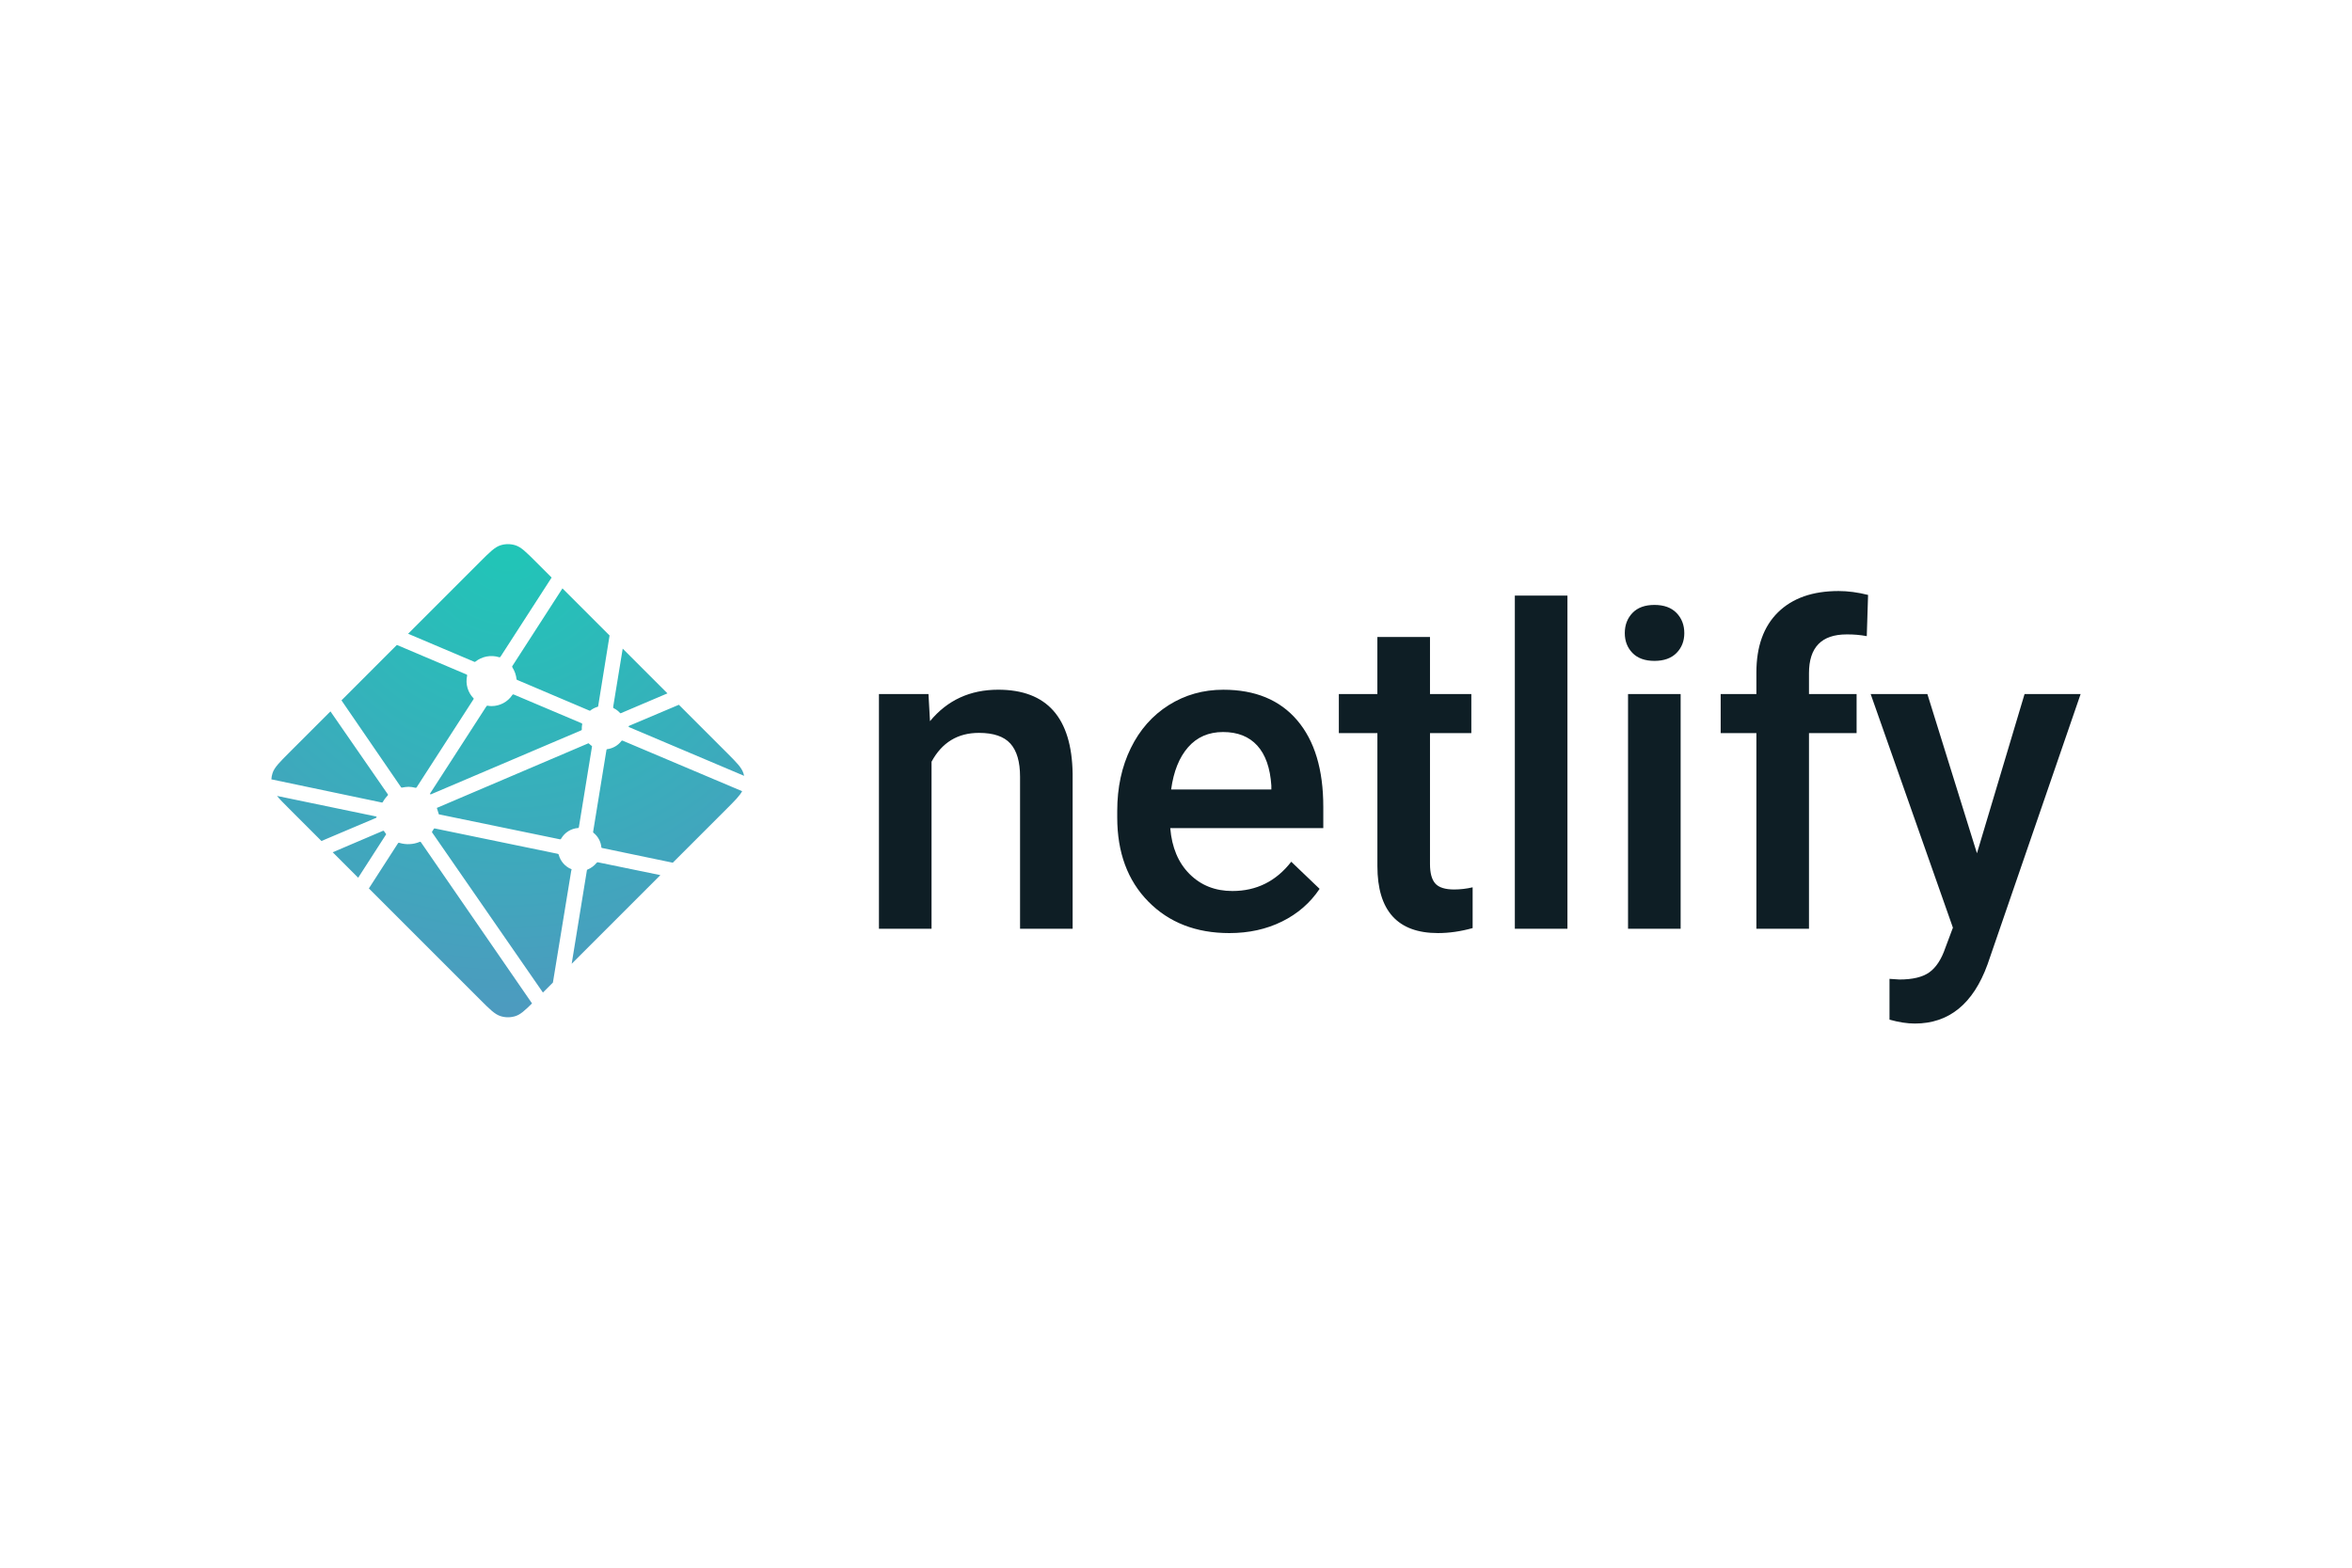
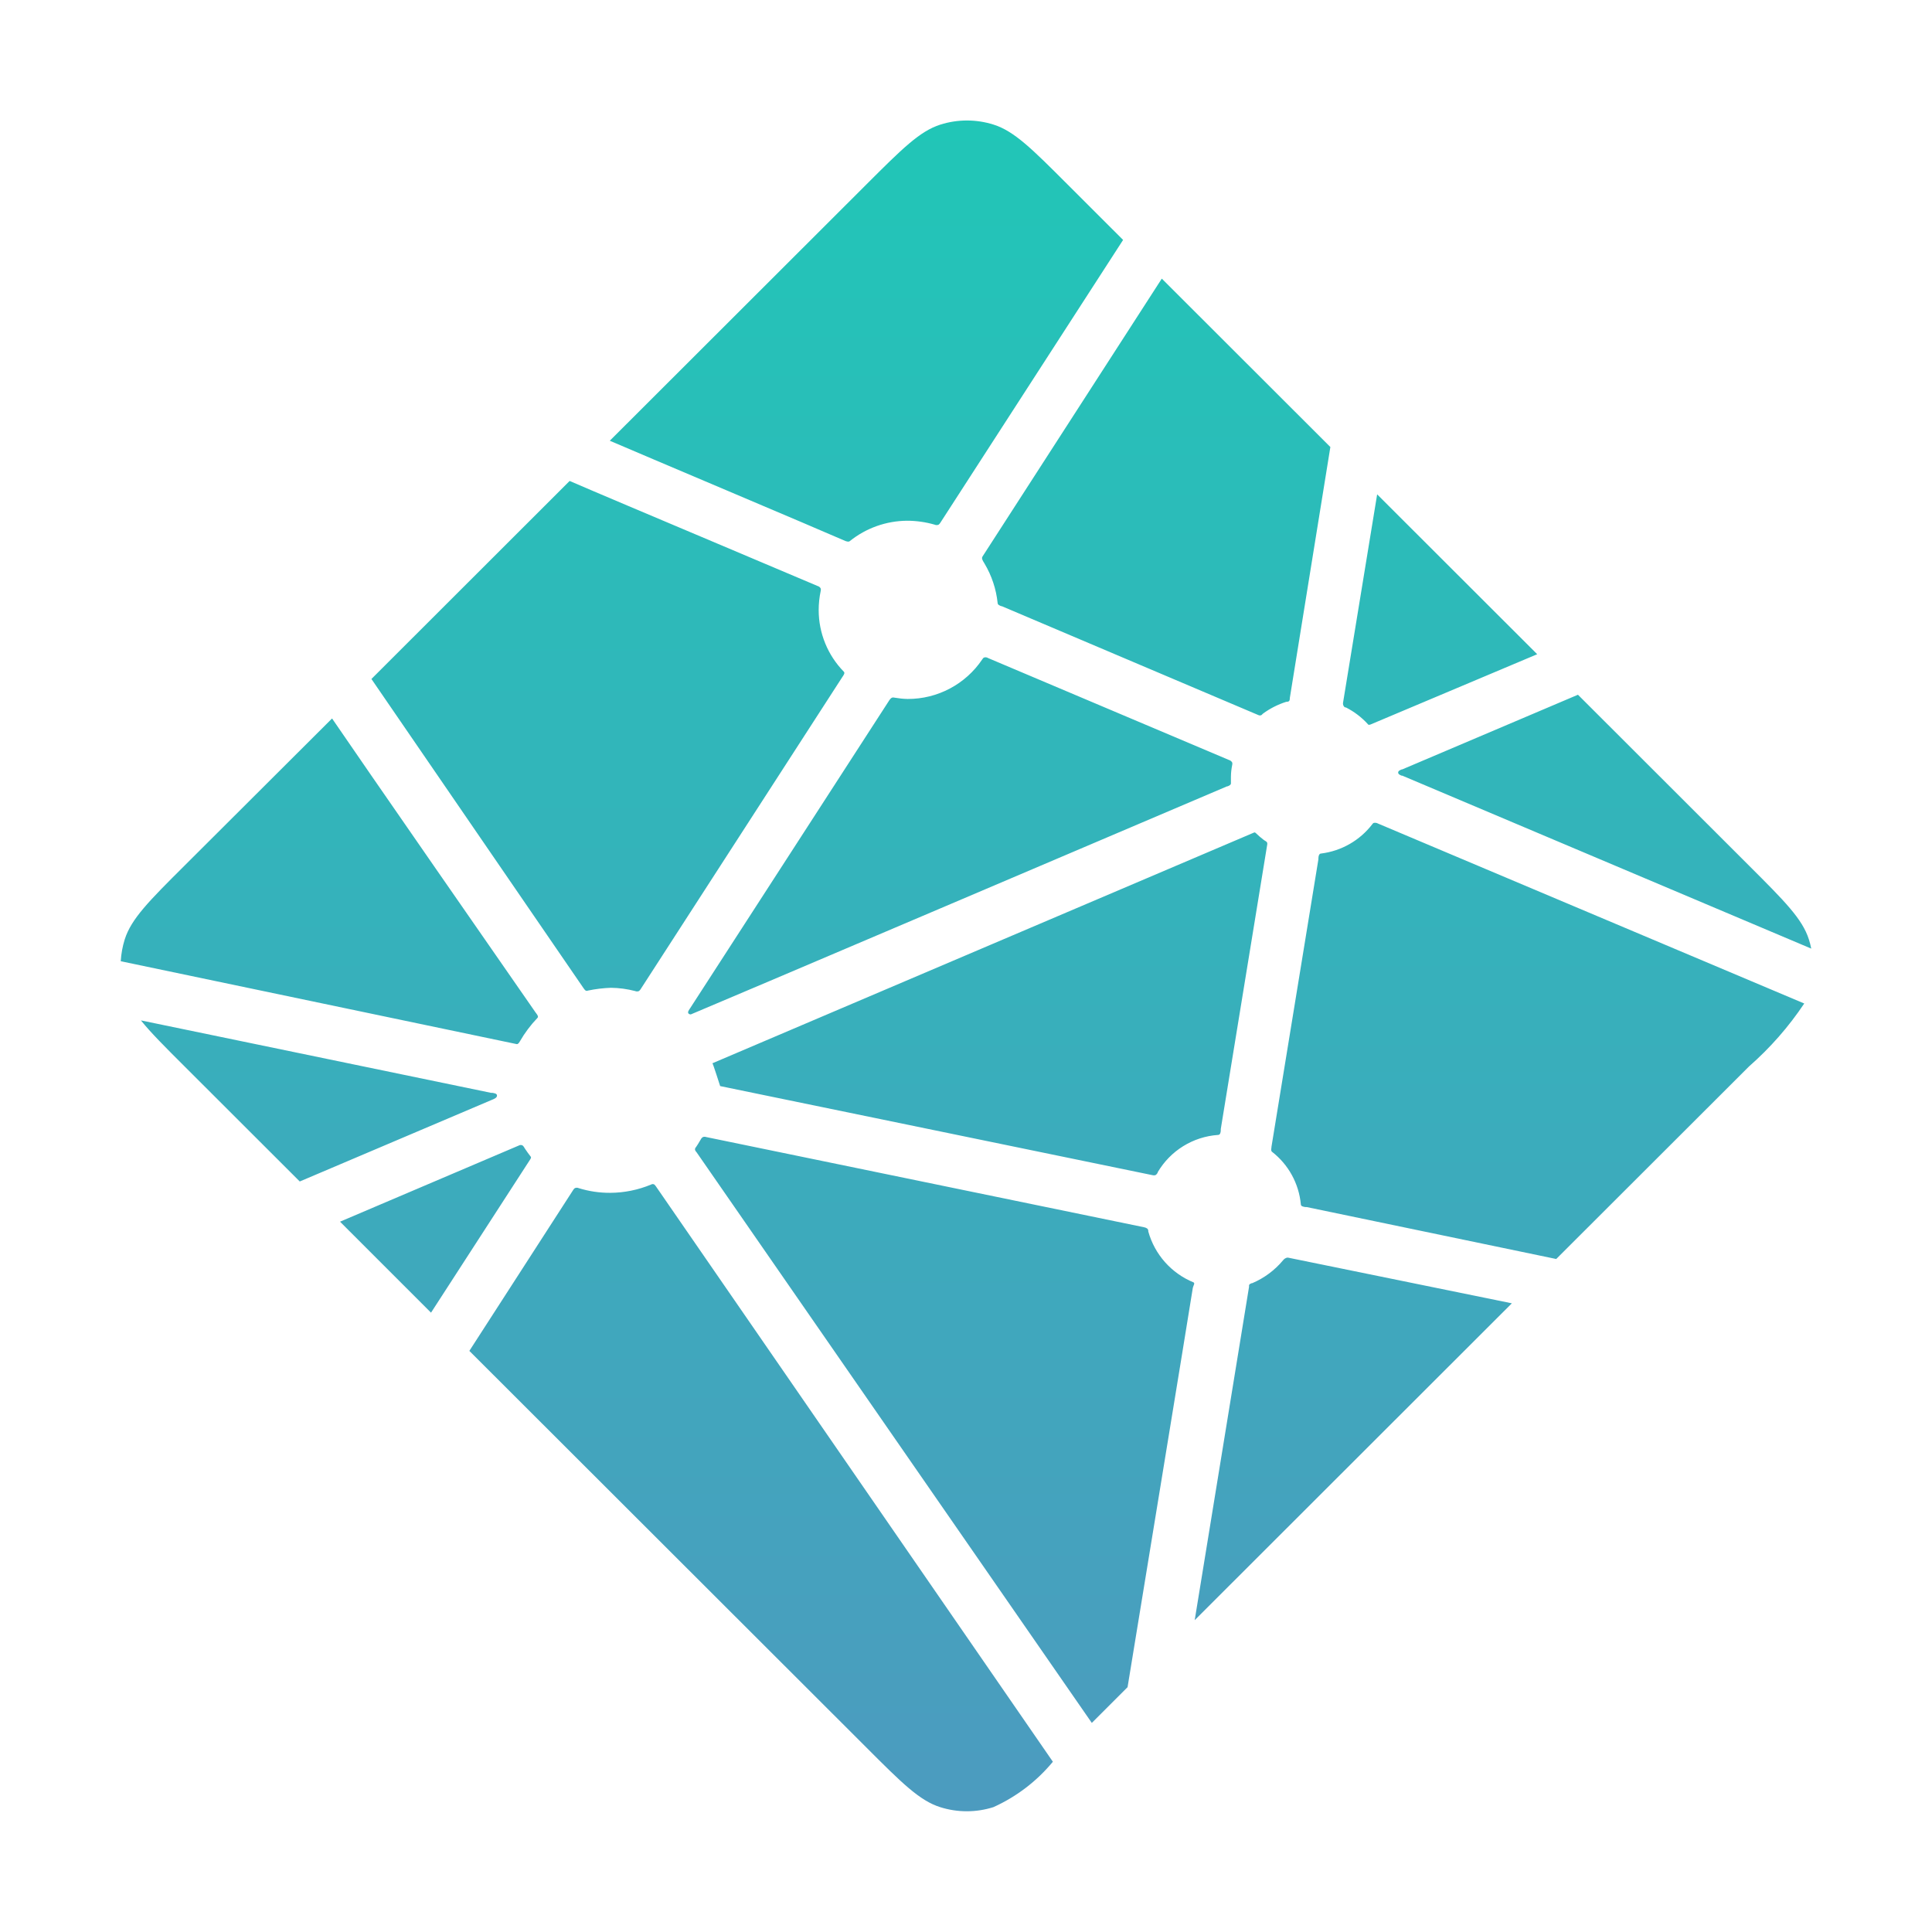
- <svg xmlns="http://www.w3.org/2000/svg" height="800" width="1200" viewBox="-21.989 -9.713 190.571 58.278">
-   <radialGradient gradientUnits="userSpaceOnUse" fy=".829" fx="19.992" cx="19.992" gradientTransform="scale(.99945 1.00055)" r="38.364" cy=".829" id="a">
-     <stop stop-color="#20c6b7" offset="0" />
-     <stop stop-color="#4d9abf" offset="1" />
-   </radialGradient>
-   <g fill-rule="evenodd" fill="none">
-     <path d="M53.241 12.149l.123 2.198c1.403-1.7 3.245-2.55 5.525-2.55 3.951 0 5.962 2.268 6.032 6.804v12.568h-4.26V18.847c0-1.207-.26-2.1-.78-2.681-.52-.58-1.371-.87-2.552-.87-1.719 0-3 .78-3.84 2.338v13.535h-4.262v-19.02h4.016zm24.378 19.372c-2.7 0-4.89-.852-6.567-2.557-1.678-1.705-2.517-3.976-2.517-6.812v-.527c0-1.898.365-3.595 1.096-5.089.73-1.494 1.757-2.657 3.078-3.49 1.321-.831 2.794-1.247 4.42-1.247 2.583 0 4.58.826 5.988 2.478 1.41 1.653 2.114 3.99 2.114 7.014v1.723h-12.4c.13 1.57.652 2.812 1.57 3.726.918.914 2.073 1.371 3.464 1.371 1.952 0 3.542-.79 4.77-2.373l2.297 2.198c-.76 1.136-1.774 2.018-3.042 2.645-1.269.627-2.692.94-4.27.94zm-.508-16.294c-1.17 0-2.113.41-2.832 1.23-.72.82-1.178 1.963-1.377 3.428h8.12v-.317c-.094-1.43-.474-2.51-1.14-3.243-.667-.732-1.59-1.098-2.771-1.098zm16.765-7.7v4.623h3.35v3.164h-3.35v10.617c0 .726.144 1.25.43 1.573.286.322.798.483 1.535.483a6.55 6.55 0 001.49-.176v3.305c-.97.27-1.905.404-2.806.404-3.273 0-4.91-1.81-4.91-5.431V15.313h-3.124v-3.164h3.122V7.526h4.261zm11.137 23.643h-4.262v-27h4.262zm9.172 0h-4.262V12.15h4.262zM109.66 7.21c0-.655.207-1.2.622-1.634.416-.433 1.009-.65 1.78-.65.772 0 1.368.217 1.79.65.42.434.63.979.63 1.635 0 .644-.21 1.18-.63 1.608-.422.428-1.018.642-1.79.642-.771 0-1.364-.214-1.78-.642-.415-.427-.622-.964-.622-1.608zm10.663 23.96V15.313h-2.894v-3.164h2.894v-1.74c0-2.11.584-3.738 1.753-4.887 1.17-1.148 2.806-1.722 4.91-1.722.749 0 1.544.105 2.386.316l-.105 3.34a8.375 8.375 0 00-1.631-.14c-2.035 0-3.052 1.048-3.052 3.146v1.687h3.858v3.164h-3.858v15.856h-4.261zm17.87-6.117l3.858-12.903h4.542l-7.54 21.903c-1.158 3.199-3.122 4.799-5.893 4.799-.62 0-1.304-.106-2.052-.317V35.23l.807.053c1.075 0 1.885-.196 2.429-.589.543-.392.973-1.051 1.289-1.977l.613-1.635-6.664-18.932h4.595z" fill="#0e1e25" />
-     <path transform="translate(-.831 -.829)" d="M28.589 14.135l-.014-.006c-.008-.003-.016-.006-.023-.013a.11.11 0 01-.028-.093l.773-4.726 3.625 3.626-3.77 1.604a.083.083 0 01-.033.006h-.015a.104.104 0 01-.02-.017 1.716 1.716 0 00-.495-.381zm5.258-.288l3.876 3.876c.805.806 1.208 1.208 1.355 1.674.022.069.04.138.054.209l-9.263-3.923a.728.728 0 00-.015-.006c-.037-.015-.08-.032-.08-.07 0-.038.044-.056.081-.071l.012-.005zm5.127 7.003c-.2.376-.59.766-1.25 1.427l-4.37 4.369-5.652-1.177-.03-.006c-.05-.008-.103-.017-.103-.062a1.706 1.706 0 00-.655-1.193c-.023-.023-.017-.059-.01-.092 0-.005 0-.01.002-.014l1.063-6.526.004-.022c.006-.05.015-.108.06-.108a1.73 1.73 0 001.16-.665c.009-.01.015-.021.027-.027.032-.015.07 0 .103.014l9.65 4.082zm-6.625 6.801l-7.186 7.186 1.23-7.56.002-.01c.001-.01.003-.02.006-.029.01-.024.036-.034.061-.044l.012-.005a1.85 1.85 0 00.695-.517c.024-.028.053-.055.09-.06a.09.09 0 01.029 0l5.06 1.04zm-8.707 8.707l-.81.81-8.955-12.942a.424.424 0 00-.01-.014c-.014-.019-.029-.038-.026-.06 0-.016.011-.03.022-.042l.01-.013c.027-.04.05-.08.075-.123l.02-.035.003-.003c.014-.024.027-.047.051-.06.021-.01.05-.006.073-.001l9.921 2.046a.164.164 0 01.076.033c.013.013.016.027.019.043a1.757 1.757 0 001.028 1.175c.028.014.016.045.003.078a.238.238 0 00-.015.045c-.125.76-1.197 7.298-1.485 9.063zm-1.692 1.691c-.597.591-.949.904-1.347 1.03a2 2 0 01-1.206 0c-.466-.148-.869-.55-1.674-1.356L8.73 28.73l2.349-3.643c.011-.018.022-.034.04-.047.025-.018.061-.01.091 0a2.434 2.434 0 001.638-.083c.027-.01.054-.017.075.002a.19.19 0 01.028.032L21.95 38.05zM7.863 27.863L5.8 25.8l4.074-1.738a.084.084 0 01.033-.007c.034 0 .054.034.072.065a2.91 2.91 0 00.13.184l.013.016c.012.017.004.034-.008.05l-2.25 3.493zm-2.976-2.976l-2.61-2.61c-.444-.444-.766-.766-.99-1.043l7.936 1.646a.84.84 0 00.03.005c.049.008.103.017.103.063 0 .05-.059.073-.109.092l-.023.01zM.831 19.892a2 2 0 01.09-.495c.148-.466.55-.868 1.356-1.674l3.34-3.34a2175.525 2175.525 0 004.626 6.687c.027.036.057.076.026.106-.146.161-.292.337-.395.528a.16.16 0 01-.05.062c-.013.008-.027.005-.042.002H9.78L.831 19.891zm5.68-6.403L11 8.998c.423.185 1.96.834 3.333 1.414 1.04.44 1.988.84 2.286.97.03.012.057.024.07.054.008.018.004.041 0 .06a2.003 2.003 0 00.523 1.828c.03.03 0 .073-.026.11l-.014.021-4.56 7.063c-.012.02-.023.037-.043.05-.024.015-.058.008-.086.001a2.274 2.274 0 00-.543-.074c-.164 0-.342.03-.522.063h-.001c-.02.003-.038.007-.054-.005a.21.21 0 01-.045-.051L6.51 13.489zm5.398-5.398l5.814-5.814c.805-.805 1.208-1.208 1.674-1.355a2 2 0 011.206 0c.466.147.869.55 1.674 1.355l1.26 1.26-4.135 6.404a.155.155 0 01-.041.048c-.025.017-.06.01-.09 0a2.097 2.097 0 00-1.92.37c-.027.028-.067.012-.101-.003-.54-.235-4.74-2.01-5.341-2.265zm12.506-3.676l3.818 3.818-.92 5.698v.015a.135.135 0 01-.008.038c-.01.02-.03.024-.05.03a1.83 1.83 0 00-.548.273.154.154 0 00-.02.017c-.011.012-.022.023-.04.025a.114.114 0 01-.043-.007l-5.818-2.472-.011-.005c-.037-.015-.081-.033-.081-.071a2.198 2.198 0 00-.31-.915c-.028-.046-.059-.094-.035-.141zm-3.932 8.606l5.454 2.31c.03.014.063.027.076.058a.106.106 0 010 .057c-.016.08-.03.171-.03.263v.153c0 .038-.039.054-.075.069l-.011.004c-.864.369-12.13 5.173-12.147 5.173-.017 0-.035 0-.052-.017-.03-.03 0-.072.027-.11a.76.76 0 00.014-.02l4.482-6.94.008-.012c.026-.042.056-.089.104-.089l.045.007c.102.014.192.027.283.027.68 0 1.31-.331 1.69-.897a.16.16 0 01.034-.04c.027-.02.067-.01.098.004zm-6.246 9.185l12.28-5.237s.018 0 .035.017c.067.067.124.112.179.154l.027.017c.025.014.05.03.052.056 0 .01 0 .016-.002.025L25.756 23.7l-.004.026c-.007.05-.014.107-.061.107a1.729 1.729 0 00-1.373.847l-.005.008c-.014.023-.027.045-.05.057-.021.01-.048.006-.07.001l-9.793-2.02c-.01-.002-.152-.519-.163-.52z" fill-rule="nonzero" fill="url(#a)" />
-   </g>
+ <svg xmlns="http://www.w3.org/2000/svg" viewBox="0 0 32 32">
+   <defs>
+     <linearGradient id="a" x1="-78" y1="525" x2="-78" y2="553" gradientTransform="translate(94 -523)" gradientUnits="userSpaceOnUse">
+       <stop offset="0" stop-color="#21c6b7" />
+       <stop offset="1" stop-color="#4c9bbf" />
+     </linearGradient>
+   </defs>
+   <path d="M22.292,11.717l-.01,0a.033.033,0,0,1-.017-.01.08.08,0,0,1-.02-.068l.565-3.451,2.651,2.648L22.7,12a.069.069,0,0,1-.024.005H22.67s-.007,0-.014-.011A1.267,1.267,0,0,0,22.292,11.717Zm3.844-.21,2.834,2.831c.589.588.883.882.991,1.222a1.355,1.355,0,0,1,.039.152l-6.772-2.864-.011,0c-.027-.011-.059-.024-.059-.052s.032-.041.059-.052l.008,0Zm3.748,5.114a5.3,5.3,0,0,1-.914,1.042l-3.194,3.19-4.132-.86-.022,0c-.036-.006-.076-.012-.076-.046a1.249,1.249,0,0,0-.479-.871c-.017-.017-.012-.043-.008-.068l0-.01.778-4.766,0-.016c0-.036.011-.079.045-.079a1.265,1.265,0,0,0,.848-.486.064.064,0,0,1,.02-.02.1.1,0,0,1,.075.01Zm-4.843,4.966-5.253,5.248.9-5.521v-.008l0-.02c.007-.018.026-.025.045-.033l.009,0a1.355,1.355,0,0,0,.508-.377.12.12,0,0,1,.066-.045.074.074,0,0,1,.021,0Zm-6.365,6.358-.592.592-6.546-9.451-.008-.01a.063.063,0,0,1-.019-.044A.066.066,0,0,1,11.527,19l.007-.009c.02-.029.037-.058.056-.09l.015-.025v0a.1.1,0,0,1,.038-.043.08.08,0,0,1,.053,0l7.253,1.494a.127.127,0,0,1,.056.024.059.059,0,0,1,.014.031l0,.014a1.282,1.282,0,0,0,.749.844c.02.01.011.033,0,.057a.213.213,0,0,0-.011.033C19.67,21.883,18.886,26.657,18.676,27.945ZM17.439,29.18a2.739,2.739,0,0,1-.985.752,1.459,1.459,0,0,1-.882,0c-.341-.108-.635-.4-1.224-.99L7.774,22.375l1.717-2.661a.105.105,0,0,1,.029-.034.078.078,0,0,1,.067,0,1.736,1.736,0,0,0,.521.077,1.786,1.786,0,0,0,.676-.137.052.052,0,0,1,.055,0,.241.241,0,0,1,.021.024Zm-10.3-7.438L5.632,20.235l2.979-1.269a.069.069,0,0,1,.024,0c.025,0,.039.025.053.048l.01.016c.028.043.057.081.085.118l.009.012c.008.012,0,.024-.006.037ZM4.965,19.569,3.057,17.663c-.325-.324-.56-.559-.723-.762l5.8,1.2.022,0c.036.006.076.012.076.046s-.043.053-.08.068l-.017.007ZM2,15.921a1.5,1.5,0,0,1,.066-.362c.108-.34.4-.634.991-1.222L5.5,11.9c.4.59,3.061,4.426,3.371,4.87l.01.013c.02.027.042.056.02.078a2,2,0,0,0-.289.385.122.122,0,0,1-.036.045.041.041,0,0,1-.031,0h0Zm4.152-4.675,3.283-3.28c.309.135,1.432.609,2.436,1.033.761.321,1.454.614,1.671.707a.08.08,0,0,1,.051.04.073.073,0,0,1,0,.044,1.532,1.532,0,0,0-.033.315,1.46,1.46,0,0,0,.416,1.02c.022.021,0,.053-.019.081l-.01.015-3.333,5.158a.108.108,0,0,1-.031.036.081.081,0,0,1-.063,0,1.656,1.656,0,0,0-.4-.054,2.2,2.2,0,0,0-.381.046h0a.044.044,0,0,1-.039,0,.146.146,0,0,1-.033-.037ZM10.1,7.3l4.251-4.246c.589-.588.883-.882,1.224-.99a1.459,1.459,0,0,1,.882,0c.341.108.635.4,1.224.99l.921.92L15.577,8.655a.127.127,0,0,1-.03.035.08.08,0,0,1-.066,0,1.652,1.652,0,0,0-.459-.065,1.533,1.533,0,0,0-.945.336c-.02.019-.049.007-.074,0C13.608,8.786,10.537,7.489,10.1,7.3Zm9.143-2.685,2.792,2.789-.672,4.16v.011a.082.082,0,0,1-.006.028c-.007.015-.021.018-.036.021l-.016,0a1.329,1.329,0,0,0-.385.195l-.014.013a.043.043,0,0,1-.03.018.065.065,0,0,1-.031-.005l-4.253-1.805-.009,0c-.027-.011-.059-.024-.059-.052a1.6,1.6,0,0,0-.217-.653l-.009-.015c-.021-.034-.043-.069-.026-.1ZM16.367,10.9l3.987,1.687a.092.092,0,0,1,.055.042.072.072,0,0,1,0,.041,1.045,1.045,0,0,0-.021.192v.112c0,.027-.029.039-.055.05l-.009,0c-.631.269-8.868,3.777-8.88,3.777a.048.048,0,0,1-.038-.012c-.022-.021,0-.053.019-.081l.01-.015,3.277-5.067.006-.009c.019-.031.041-.065.076-.065l.033.005a1.4,1.4,0,0,0,.206.02,1.483,1.483,0,0,0,1.236-.655.113.113,0,0,1,.024-.029A.078.078,0,0,1,16.367,10.9ZM11.8,17.611l8.977-3.824a.037.037,0,0,1,.025.013,1.372,1.372,0,0,0,.13.112l.02.013c.018.011.037.022.038.041v.018L20.22,18.7l0,.019c0,.037-.01.079-.045.079a1.262,1.262,0,0,0-1,.618l0,.006a.1.1,0,0,1-.037.042.088.088,0,0,1-.051,0l-7.159-1.475S11.808,17.612,11.8,17.611Z" style="fill:url(#a)" />
</svg>
